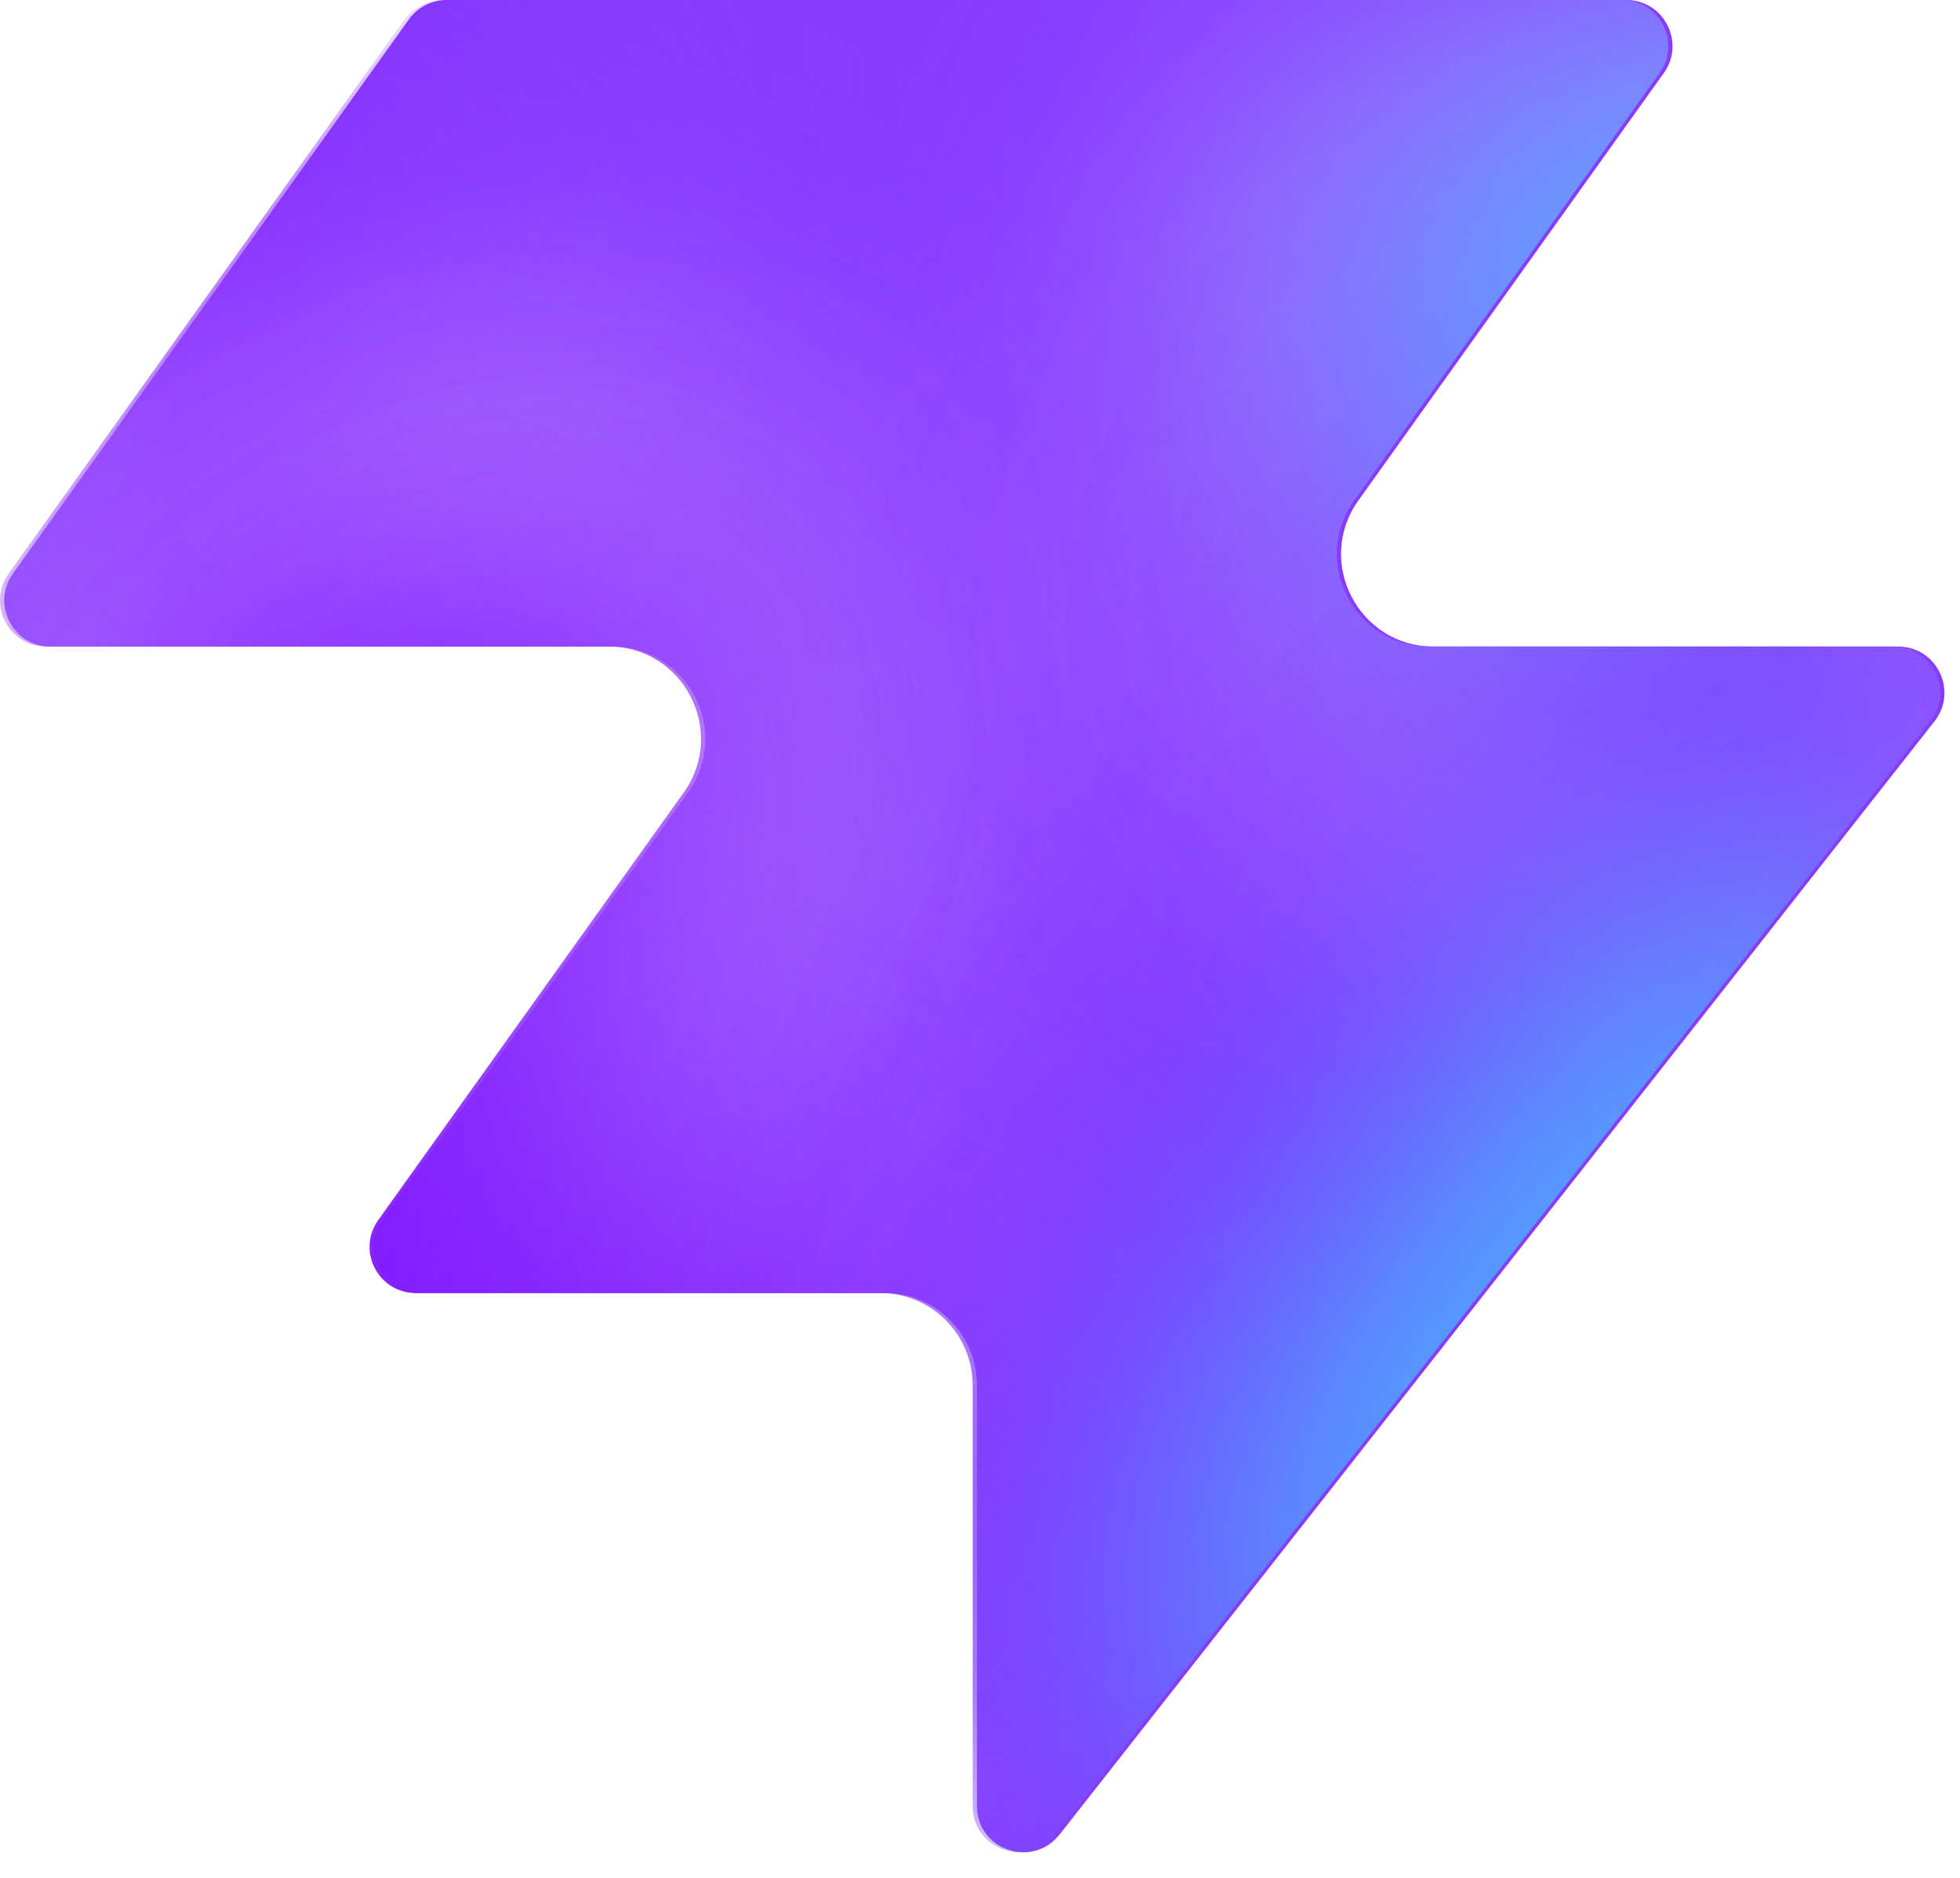
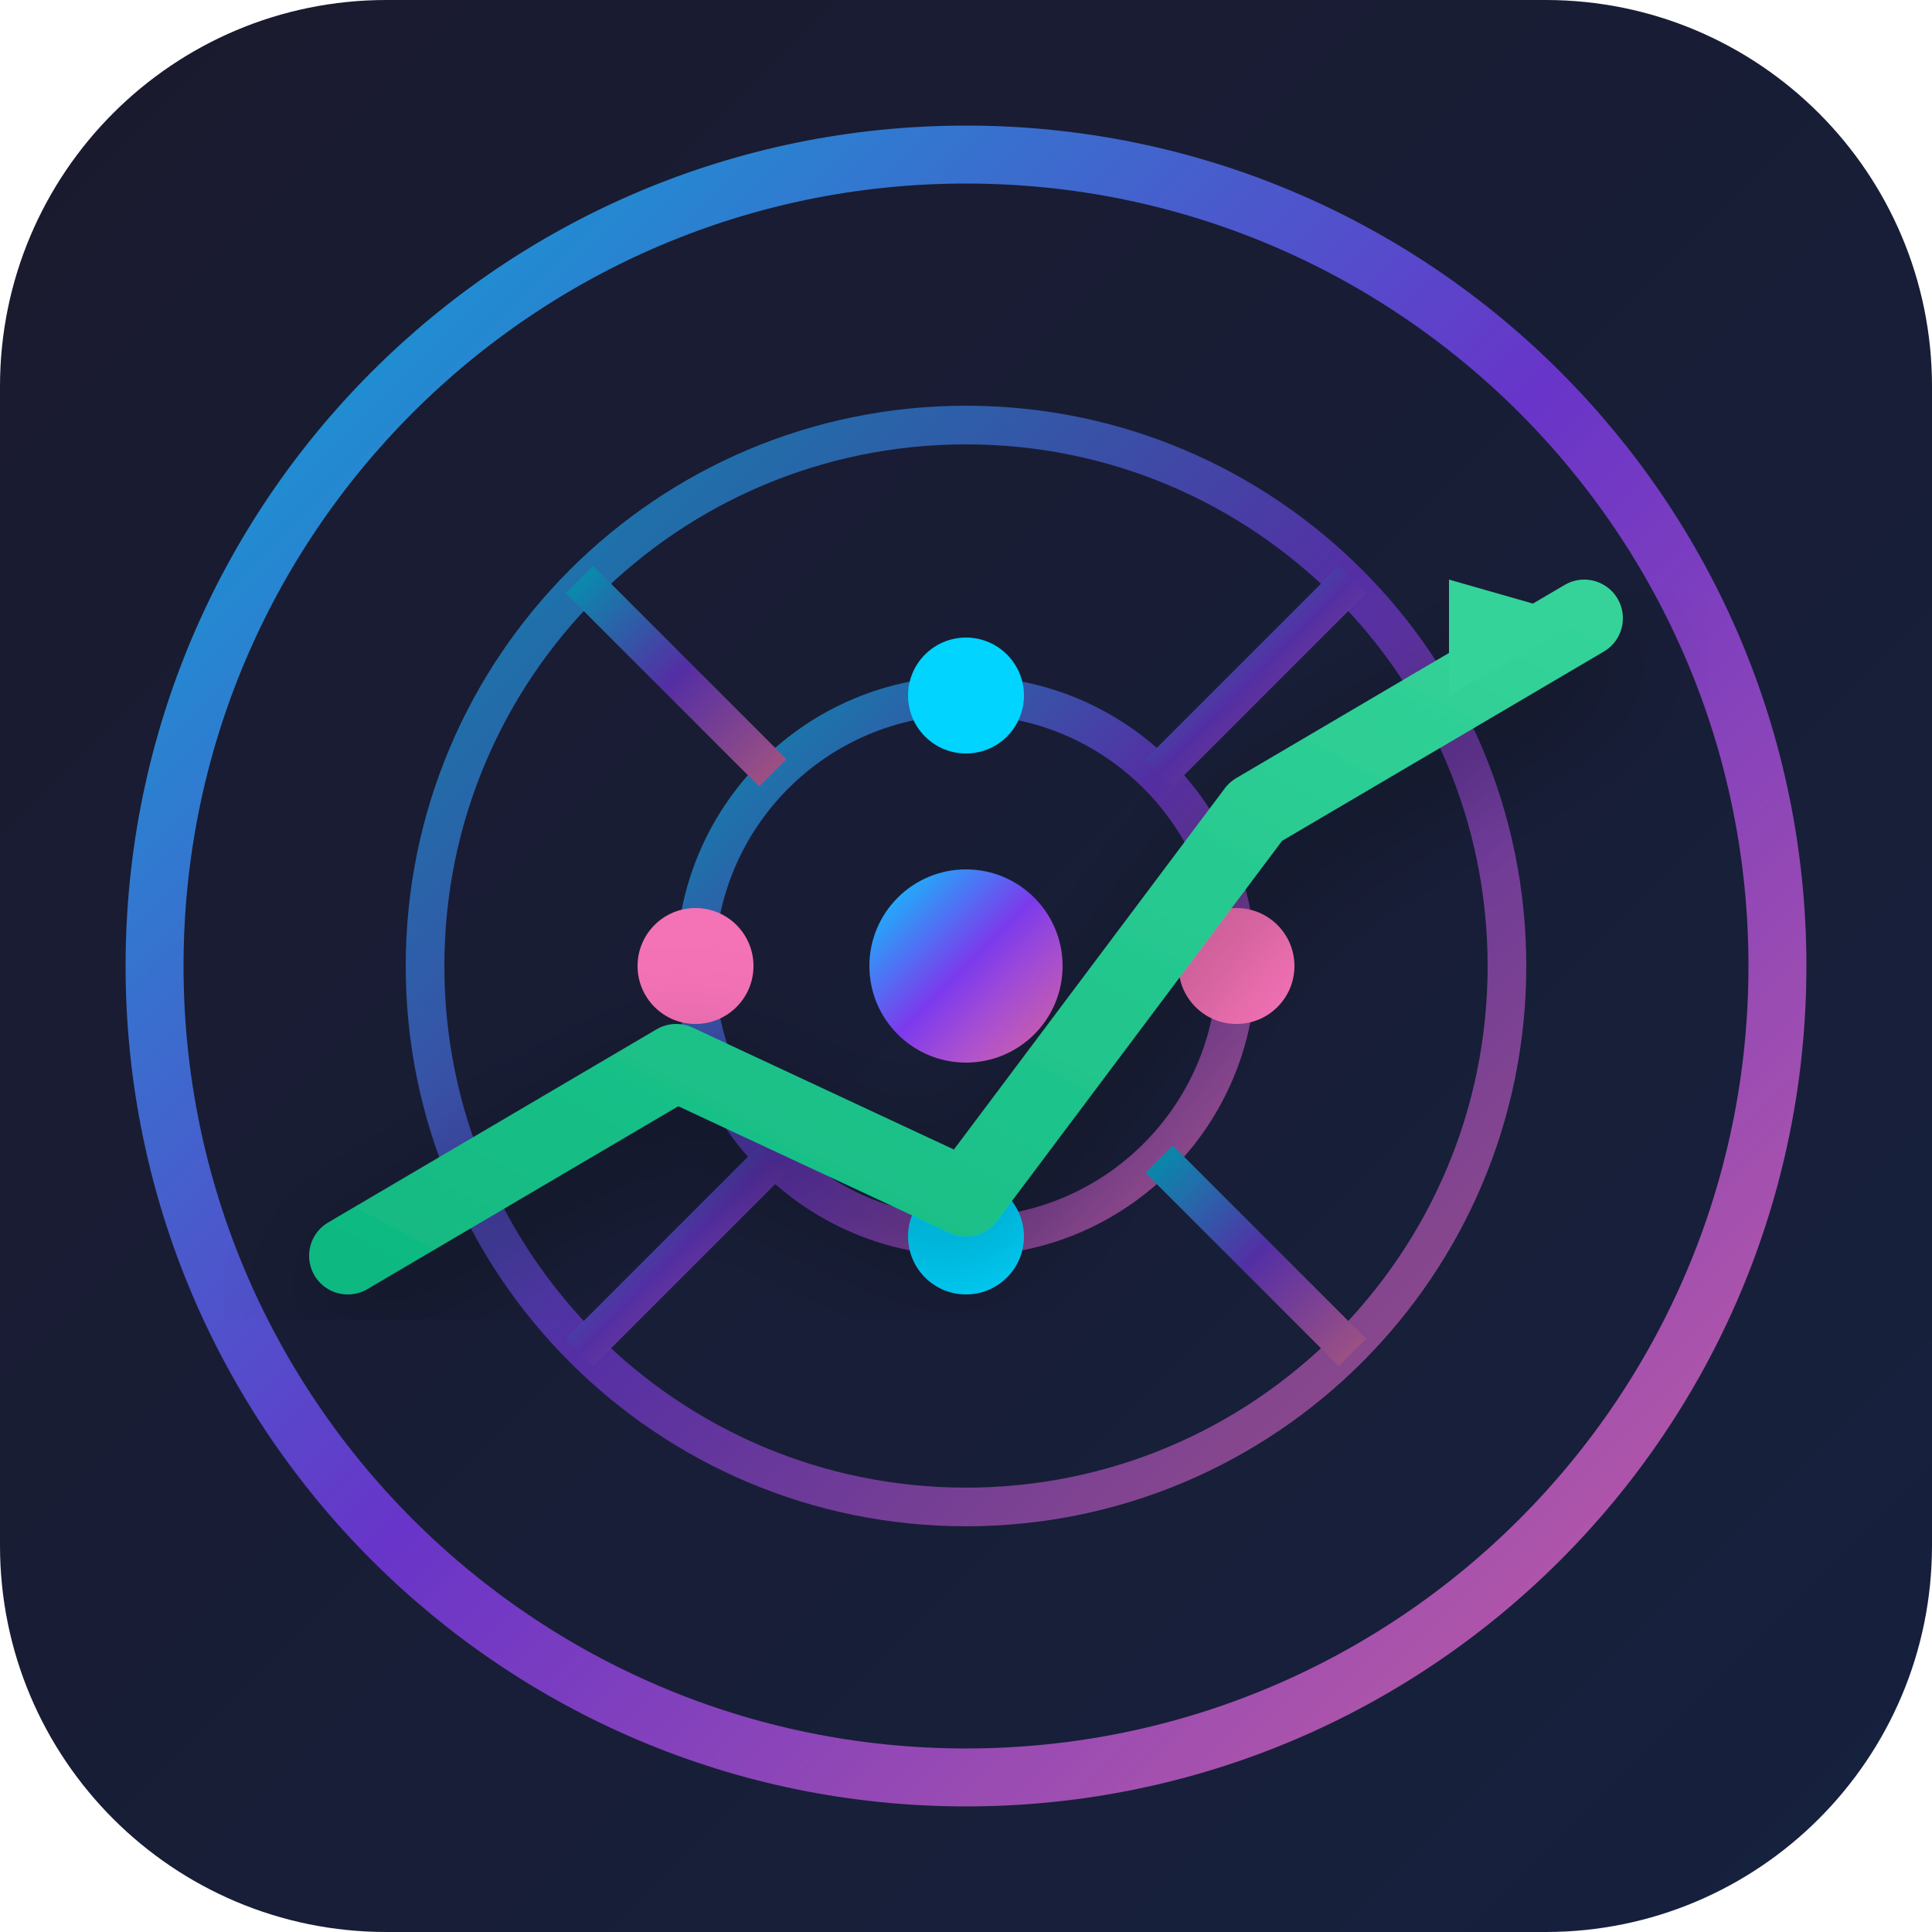
- <svg xmlns="http://www.w3.org/2000/svg" width="48" height="46" fill="none" viewBox="0 0 48 46">
-   <path fill="#863bff" d="M25.946 44.938c-.664.845-2.021.375-2.021-.698V33.937a2.26 2.26 0 0 0-2.262-2.262H10.287c-.92 0-1.456-1.04-.92-1.788l7.48-10.471c1.07-1.497 0-3.578-1.842-3.578H1.237c-.92 0-1.456-1.04-.92-1.788L10.013.474c.214-.297.556-.474.92-.474h28.894c.92 0 1.456 1.04.92 1.788l-7.48 10.471c-1.07 1.498 0 3.579 1.842 3.579h11.377c.943 0 1.473 1.088.89 1.83L25.947 44.94z" style="fill:#863bff;fill:color(display-p3 .525 .23 1);fill-opacity:1" />
-   <mask id="a" width="48" height="46" x="0" y="0" maskUnits="userSpaceOnUse" style="mask-type:alpha">
-     <path fill="#000" d="M25.842 44.938c-.664.844-2.021.375-2.021-.698V33.937a2.26 2.26 0 0 0-2.262-2.262H10.183c-.92 0-1.456-1.04-.92-1.788l7.48-10.471c1.07-1.498 0-3.579-1.842-3.579H1.133c-.92 0-1.456-1.04-.92-1.787L9.91.473c.214-.297.556-.474.92-.474h28.894c.92 0 1.456 1.04.92 1.788l-7.48 10.471c-1.07 1.498 0 3.578 1.842 3.578h11.377c.943 0 1.473 1.088.89 1.832L25.843 44.94z" style="fill:#000;fill-opacity:1" />
-   </mask>
-   <g mask="url(#a)">
-     <g filter="url(#b)">
-       <ellipse cx="5.508" cy="14.704" fill="#ede6ff" rx="5.508" ry="14.704" style="fill:#ede6ff;fill:color(display-p3 .927 .903 1);fill-opacity:1" transform="matrix(.00324 1 1 -.00324 -4.47 31.516)" />
-     </g>
-     <g filter="url(#c)">
-       <ellipse cx="10.399" cy="29.851" fill="#ede6ff" rx="10.399" ry="29.851" style="fill:#ede6ff;fill:color(display-p3 .927 .903 1);fill-opacity:1" transform="matrix(.00324 1 1 -.00324 -39.328 7.883)" />
-     </g>
-     <g filter="url(#d)">
-       <ellipse cx="5.508" cy="30.487" fill="#7e14ff" rx="5.508" ry="30.487" style="fill:#7e14ff;fill:color(display-p3 .492 .077 1);fill-opacity:1" transform="rotate(89.814 -25.913 -14.639)scale(1 -1)" />
-     </g>
-     <g filter="url(#e)">
-       <ellipse cx="5.508" cy="30.599" fill="#7e14ff" rx="5.508" ry="30.599" style="fill:#7e14ff;fill:color(display-p3 .492 .077 1);fill-opacity:1" transform="rotate(89.814 -32.644 -3.334)scale(1 -1)" />
-     </g>
-     <g filter="url(#f)">
-       <ellipse cx="5.508" cy="30.599" fill="#7e14ff" rx="5.508" ry="30.599" style="fill:#7e14ff;fill:color(display-p3 .492 .077 1);fill-opacity:1" transform="matrix(.00324 1 1 -.00324 -34.34 30.47)" />
-     </g>
-     <g filter="url(#g)">
-       <ellipse cx="14.072" cy="22.078" fill="#ede6ff" rx="14.072" ry="22.078" style="fill:#ede6ff;fill:color(display-p3 .927 .903 1);fill-opacity:1" transform="rotate(93.35 24.506 48.493)scale(-1 1)" />
-     </g>
-     <g filter="url(#h)">
-       <ellipse cx="3.47" cy="21.501" fill="#7e14ff" rx="3.47" ry="21.501" style="fill:#7e14ff;fill:color(display-p3 .492 .077 1);fill-opacity:1" transform="rotate(89.009 28.708 47.59)scale(-1 1)" />
-     </g>
-     <g filter="url(#i)">
-       <ellipse cx="3.47" cy="21.501" fill="#7e14ff" rx="3.47" ry="21.501" style="fill:#7e14ff;fill:color(display-p3 .492 .077 1);fill-opacity:1" transform="rotate(89.009 28.708 47.59)scale(-1 1)" />
-     </g>
-     <g filter="url(#j)">
-       <ellipse cx=".387" cy="8.972" fill="#7e14ff" rx="4.407" ry="29.108" style="fill:#7e14ff;fill:color(display-p3 .492 .077 1);fill-opacity:1" transform="rotate(39.51 .387 8.972)" />
-     </g>
-     <g filter="url(#k)">
-       <ellipse cx="47.523" cy="-6.092" fill="#7e14ff" rx="4.407" ry="29.108" style="fill:#7e14ff;fill:color(display-p3 .492 .077 1);fill-opacity:1" transform="rotate(37.892 47.523 -6.092)" />
-     </g>
-     <g filter="url(#l)">
-       <ellipse cx="41.412" cy="6.333" fill="#47bfff" rx="5.971" ry="9.665" style="fill:#47bfff;fill:color(display-p3 .28 .748 1);fill-opacity:1" transform="rotate(37.892 41.412 6.333)" />
-     </g>
-     <g filter="url(#m)">
-       <ellipse cx="-1.879" cy="38.332" fill="#7e14ff" rx="4.407" ry="29.108" style="fill:#7e14ff;fill:color(display-p3 .492 .077 1);fill-opacity:1" transform="rotate(37.892 -1.88 38.332)" />
-     </g>
-     <g filter="url(#n)">
-       <ellipse cx="-1.879" cy="38.332" fill="#7e14ff" rx="4.407" ry="29.108" style="fill:#7e14ff;fill:color(display-p3 .492 .077 1);fill-opacity:1" transform="rotate(37.892 -1.88 38.332)" />
-     </g>
-     <g filter="url(#o)">
-       <ellipse cx="35.651" cy="29.907" fill="#7e14ff" rx="4.407" ry="29.108" style="fill:#7e14ff;fill:color(display-p3 .492 .077 1);fill-opacity:1" transform="rotate(37.892 35.651 29.907)" />
-     </g>
-     <g filter="url(#p)">
-       <ellipse cx="38.418" cy="32.4" fill="#47bfff" rx="5.971" ry="15.297" style="fill:#47bfff;fill:color(display-p3 .28 .748 1);fill-opacity:1" transform="rotate(37.892 38.418 32.4)" />
-     </g>
-   </g>
+ <svg xmlns="http://www.w3.org/2000/svg" viewBox="0 0 100 100">
  <defs>
-     <filter id="b" width="60.045" height="41.654" x="-19.77" y="16.149" color-interpolation-filters="sRGB" filterUnits="userSpaceOnUse">
-       <feFlood flood-opacity="0" result="BackgroundImageFix" />
-       <feBlend in="SourceGraphic" in2="BackgroundImageFix" result="shape" />
-       <feGaussianBlur result="effect1_foregroundBlur_2002_17158" stdDeviation="7.659" />
-     </filter>
-     <filter id="c" width="90.34" height="51.437" x="-54.613" y="-7.533" color-interpolation-filters="sRGB" filterUnits="userSpaceOnUse">
-       <feFlood flood-opacity="0" result="BackgroundImageFix" />
-       <feBlend in="SourceGraphic" in2="BackgroundImageFix" result="shape" />
-       <feGaussianBlur result="effect1_foregroundBlur_2002_17158" stdDeviation="7.659" />
-     </filter>
-     <filter id="d" width="79.355" height="29.4" x="-49.64" y="2.03" color-interpolation-filters="sRGB" filterUnits="userSpaceOnUse">
-       <feFlood flood-opacity="0" result="BackgroundImageFix" />
-       <feBlend in="SourceGraphic" in2="BackgroundImageFix" result="shape" />
-       <feGaussianBlur result="effect1_foregroundBlur_2002_17158" stdDeviation="4.596" />
-     </filter>
-     <filter id="e" width="79.579" height="29.4" x="-45.045" y="20.029" color-interpolation-filters="sRGB" filterUnits="userSpaceOnUse">
-       <feFlood flood-opacity="0" result="BackgroundImageFix" />
-       <feBlend in="SourceGraphic" in2="BackgroundImageFix" result="shape" />
-       <feGaussianBlur result="effect1_foregroundBlur_2002_17158" stdDeviation="4.596" />
-     </filter>
-     <filter id="f" width="79.579" height="29.4" x="-43.513" y="21.178" color-interpolation-filters="sRGB" filterUnits="userSpaceOnUse">
-       <feFlood flood-opacity="0" result="BackgroundImageFix" />
-       <feBlend in="SourceGraphic" in2="BackgroundImageFix" result="shape" />
-       <feGaussianBlur result="effect1_foregroundBlur_2002_17158" stdDeviation="4.596" />
-     </filter>
-     <filter id="g" width="74.749" height="58.852" x="15.756" y="-17.901" color-interpolation-filters="sRGB" filterUnits="userSpaceOnUse">
-       <feFlood flood-opacity="0" result="BackgroundImageFix" />
-       <feBlend in="SourceGraphic" in2="BackgroundImageFix" result="shape" />
-       <feGaussianBlur result="effect1_foregroundBlur_2002_17158" stdDeviation="7.659" />
-     </filter>
-     <filter id="h" width="61.377" height="25.362" x="23.548" y="2.284" color-interpolation-filters="sRGB" filterUnits="userSpaceOnUse">
-       <feFlood flood-opacity="0" result="BackgroundImageFix" />
-       <feBlend in="SourceGraphic" in2="BackgroundImageFix" result="shape" />
-       <feGaussianBlur result="effect1_foregroundBlur_2002_17158" stdDeviation="4.596" />
-     </filter>
-     <filter id="i" width="61.377" height="25.362" x="23.548" y="2.284" color-interpolation-filters="sRGB" filterUnits="userSpaceOnUse">
-       <feFlood flood-opacity="0" result="BackgroundImageFix" />
-       <feBlend in="SourceGraphic" in2="BackgroundImageFix" result="shape" />
-       <feGaussianBlur result="effect1_foregroundBlur_2002_17158" stdDeviation="4.596" />
-     </filter>
-     <filter id="j" width="56.045" height="63.649" x="-27.636" y="-22.853" color-interpolation-filters="sRGB" filterUnits="userSpaceOnUse">
-       <feFlood flood-opacity="0" result="BackgroundImageFix" />
-       <feBlend in="SourceGraphic" in2="BackgroundImageFix" result="shape" />
-       <feGaussianBlur result="effect1_foregroundBlur_2002_17158" stdDeviation="4.596" />
-     </filter>
-     <filter id="k" width="54.814" height="64.646" x="20.116" y="-38.415" color-interpolation-filters="sRGB" filterUnits="userSpaceOnUse">
-       <feFlood flood-opacity="0" result="BackgroundImageFix" />
-       <feBlend in="SourceGraphic" in2="BackgroundImageFix" result="shape" />
-       <feGaussianBlur result="effect1_foregroundBlur_2002_17158" stdDeviation="4.596" />
-     </filter>
-     <filter id="l" width="33.541" height="35.313" x="24.641" y="-11.323" color-interpolation-filters="sRGB" filterUnits="userSpaceOnUse">
-       <feFlood flood-opacity="0" result="BackgroundImageFix" />
-       <feBlend in="SourceGraphic" in2="BackgroundImageFix" result="shape" />
-       <feGaussianBlur result="effect1_foregroundBlur_2002_17158" stdDeviation="4.596" />
-     </filter>
-     <filter id="m" width="54.814" height="64.646" x="-29.286" y="6.009" color-interpolation-filters="sRGB" filterUnits="userSpaceOnUse">
-       <feFlood flood-opacity="0" result="BackgroundImageFix" />
-       <feBlend in="SourceGraphic" in2="BackgroundImageFix" result="shape" />
-       <feGaussianBlur result="effect1_foregroundBlur_2002_17158" stdDeviation="4.596" />
-     </filter>
-     <filter id="n" width="54.814" height="64.646" x="-29.286" y="6.009" color-interpolation-filters="sRGB" filterUnits="userSpaceOnUse">
-       <feFlood flood-opacity="0" result="BackgroundImageFix" />
-       <feBlend in="SourceGraphic" in2="BackgroundImageFix" result="shape" />
-       <feGaussianBlur result="effect1_foregroundBlur_2002_17158" stdDeviation="4.596" />
-     </filter>
-     <filter id="o" width="54.814" height="64.646" x="8.244" y="-2.416" color-interpolation-filters="sRGB" filterUnits="userSpaceOnUse">
-       <feFlood flood-opacity="0" result="BackgroundImageFix" />
-       <feBlend in="SourceGraphic" in2="BackgroundImageFix" result="shape" />
-       <feGaussianBlur result="effect1_foregroundBlur_2002_17158" stdDeviation="4.596" />
-     </filter>
-     <filter id="p" width="39.409" height="43.623" x="18.713" y="10.588" color-interpolation-filters="sRGB" filterUnits="userSpaceOnUse">
-       <feFlood flood-opacity="0" result="BackgroundImageFix" />
-       <feBlend in="SourceGraphic" in2="BackgroundImageFix" result="shape" />
-       <feGaussianBlur result="effect1_foregroundBlur_2002_17158" stdDeviation="4.596" />
+     <linearGradient id="bg" x1="0%" y1="0%" x2="100%" y2="100%">
+       <stop offset="0%" style="stop-color:#1a1a2e" />
+       <stop offset="100%" style="stop-color:#16213e" />
+     </linearGradient>
+     <linearGradient id="glow" x1="0%" y1="0%" x2="100%" y2="100%">
+       <stop offset="0%" style="stop-color:#00d4ff" />
+       <stop offset="50%" style="stop-color:#7c3aed" />
+       <stop offset="100%" style="stop-color:#f472b6" />
+     </linearGradient>
+     <linearGradient id="chart" x1="0%" y1="100%" x2="100%" y2="0%">
+       <stop offset="0%" style="stop-color:#10b981" />
+       <stop offset="100%" style="stop-color:#34d399" />
+     </linearGradient>
+     <filter id="shadow">
+       <feDropShadow dx="0" dy="2" stdDeviation="3" flood-opacity="0.3" />
    </filter>
  </defs>
+   <rect width="100" height="100" rx="20" fill="url(#bg)" />
+   <circle cx="50" cy="50" r="42" fill="none" stroke="url(#glow)" stroke-width="3" opacity="0.8" />
+   <g stroke="url(#glow)" stroke-width="2" fill="none" opacity="0.6">
+     <circle cx="50" cy="50" r="28" />
+     <circle cx="50" cy="50" r="14" />
+     <line x1="50" y1="22" x2="50" y2="36" />
+     <line x1="50" y1="64" x2="50" y2="78" />
+     <line x1="22" y1="50" x2="36" y2="50" />
+     <line x1="64" y1="50" x2="78" y2="50" />
+     <line x1="30" y1="30" x2="40" y2="40" />
+     <line x1="60" y1="60" x2="70" y2="70" />
+     <line x1="70" y1="30" x2="60" y2="40" />
+     <line x1="40" y1="60" x2="30" y2="70" />
+   </g>
+   <circle cx="50" cy="50" r="5" fill="url(#glow)" />
+   <circle cx="50" cy="36" r="3" fill="#00d4ff" />
+   <circle cx="50" cy="64" r="3" fill="#00d4ff" />
+   <circle cx="36" cy="50" r="3" fill="#f472b6" />
+   <circle cx="64" cy="50" r="3" fill="#f472b6" />
+   <path d="M 18 65 L 35 55 L 50 62 L 65 42 L 82 32" fill="none" stroke="url(#chart)" stroke-width="4" stroke-linecap="round" stroke-linejoin="round" filter="url(#shadow)" />
+   <polygon points="82,32 75,36 75,30" fill="#34d399" />
</svg>
